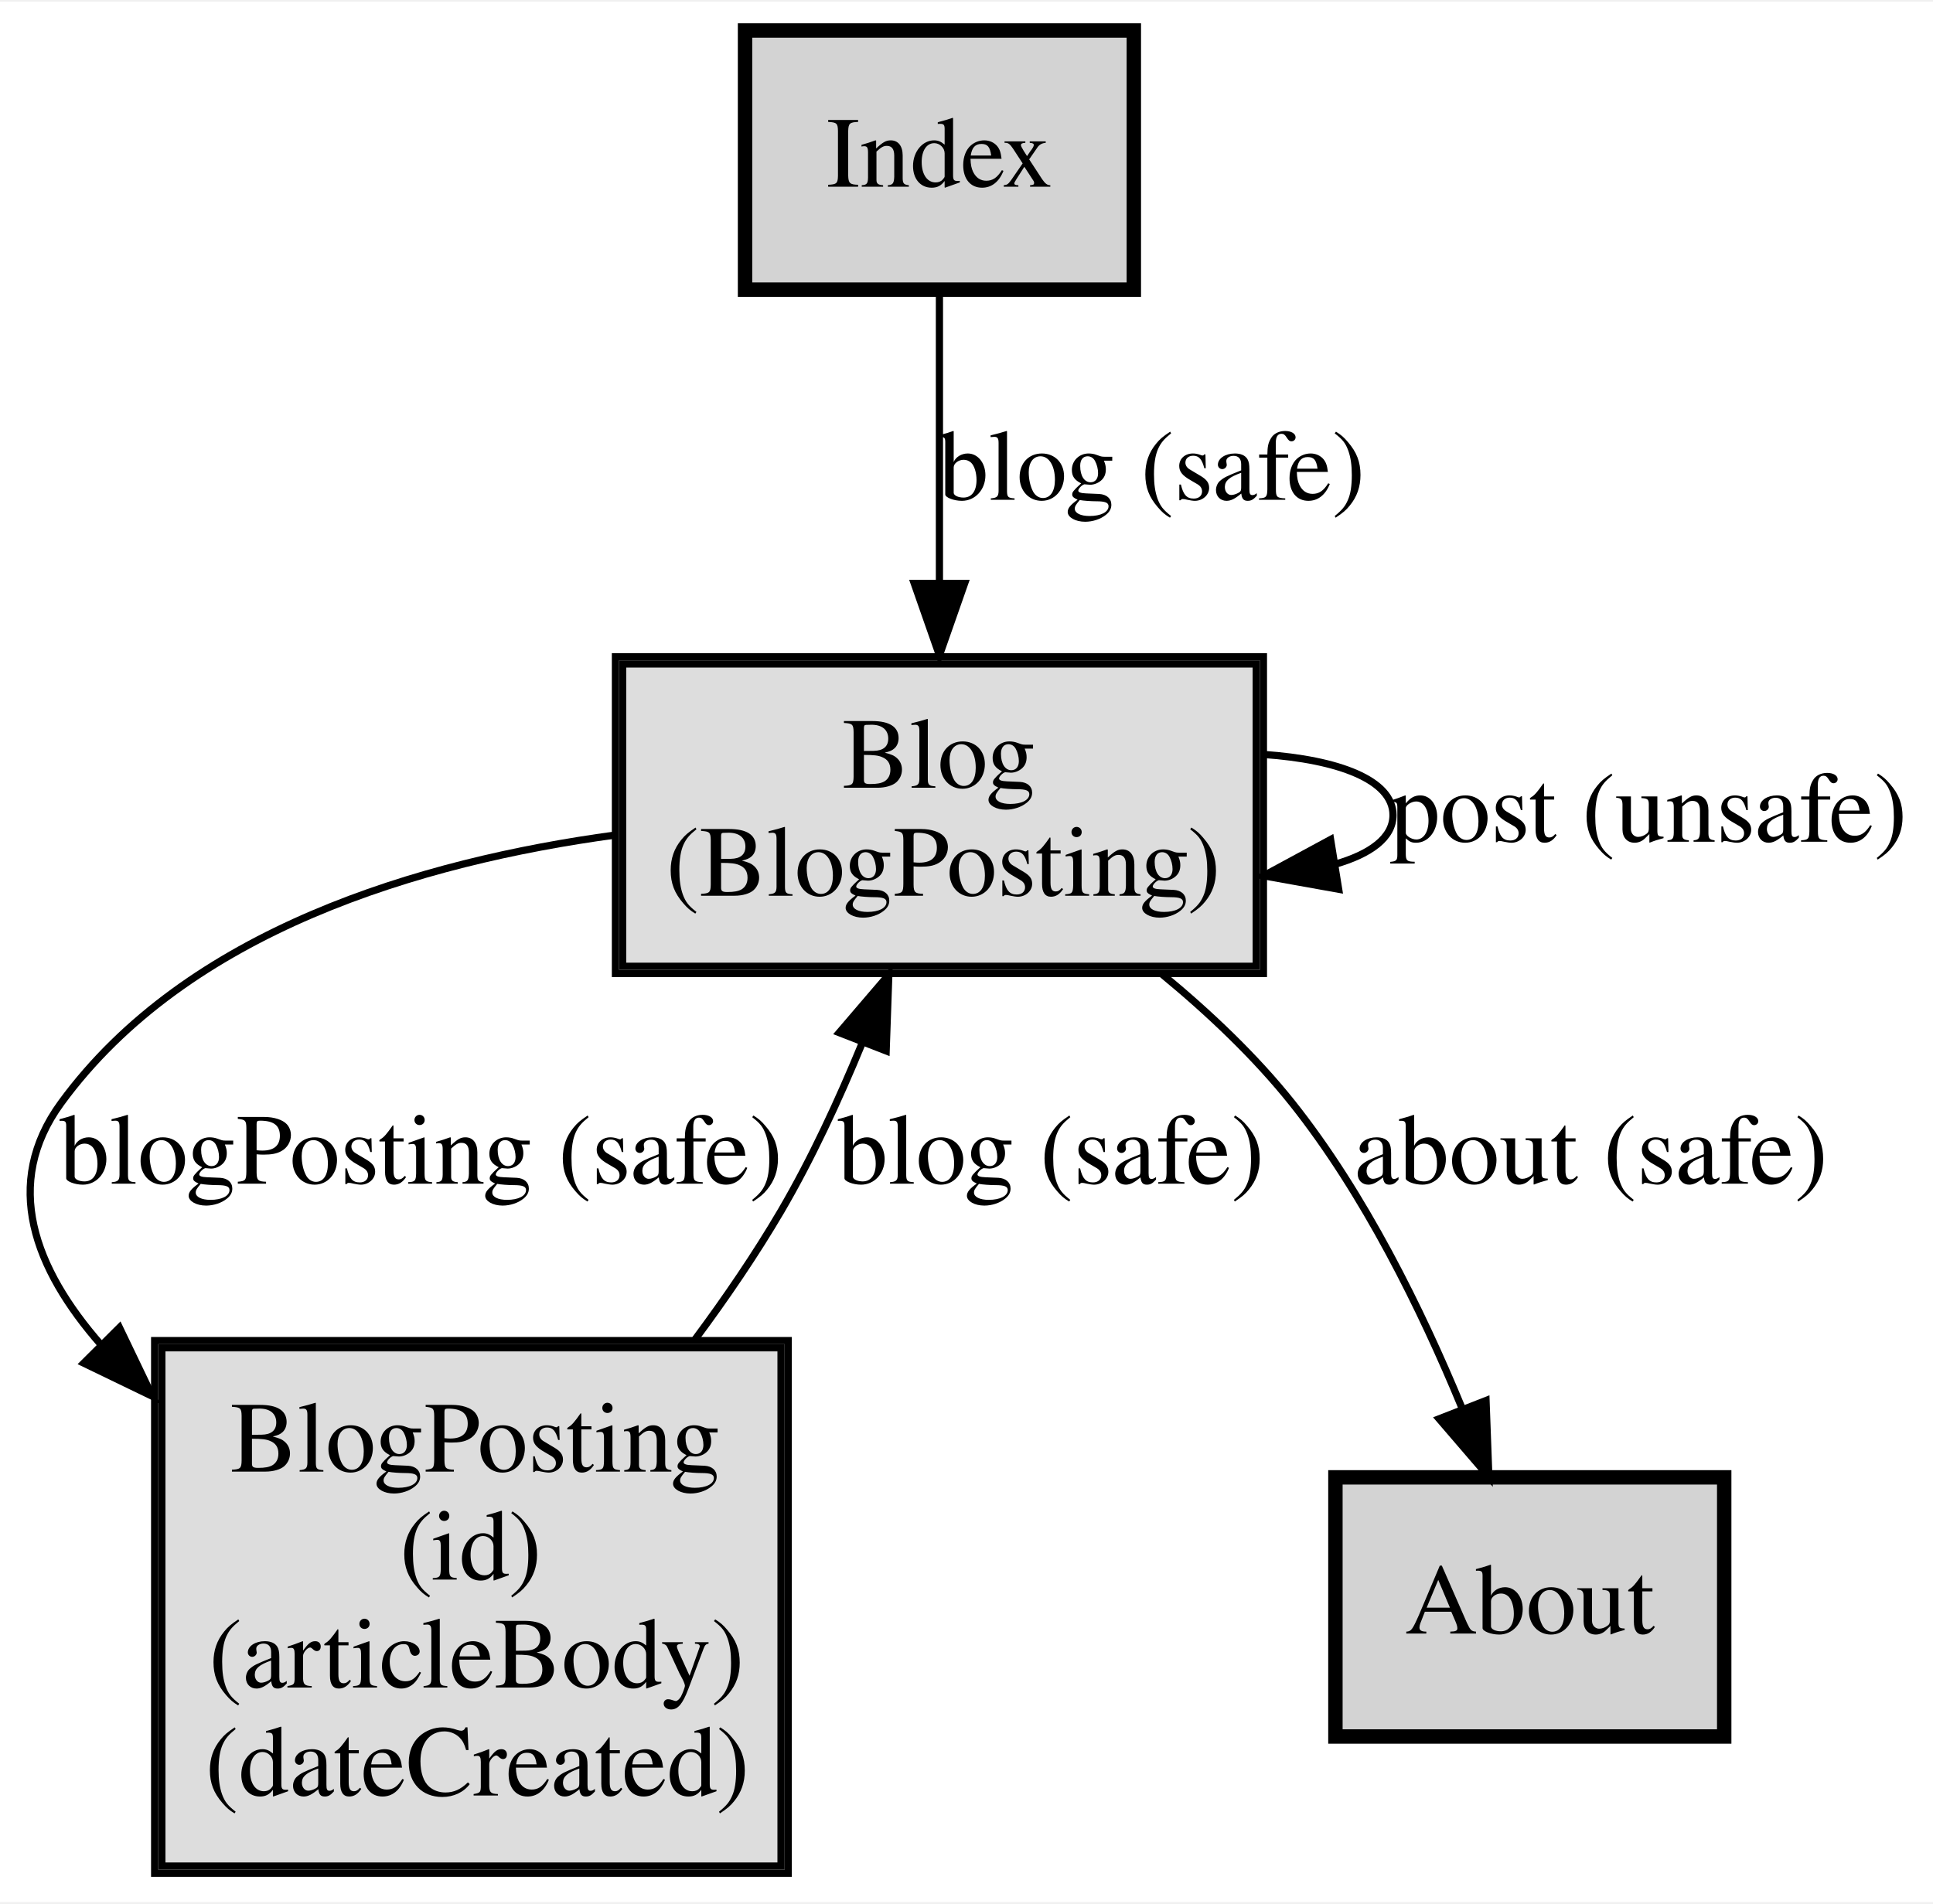
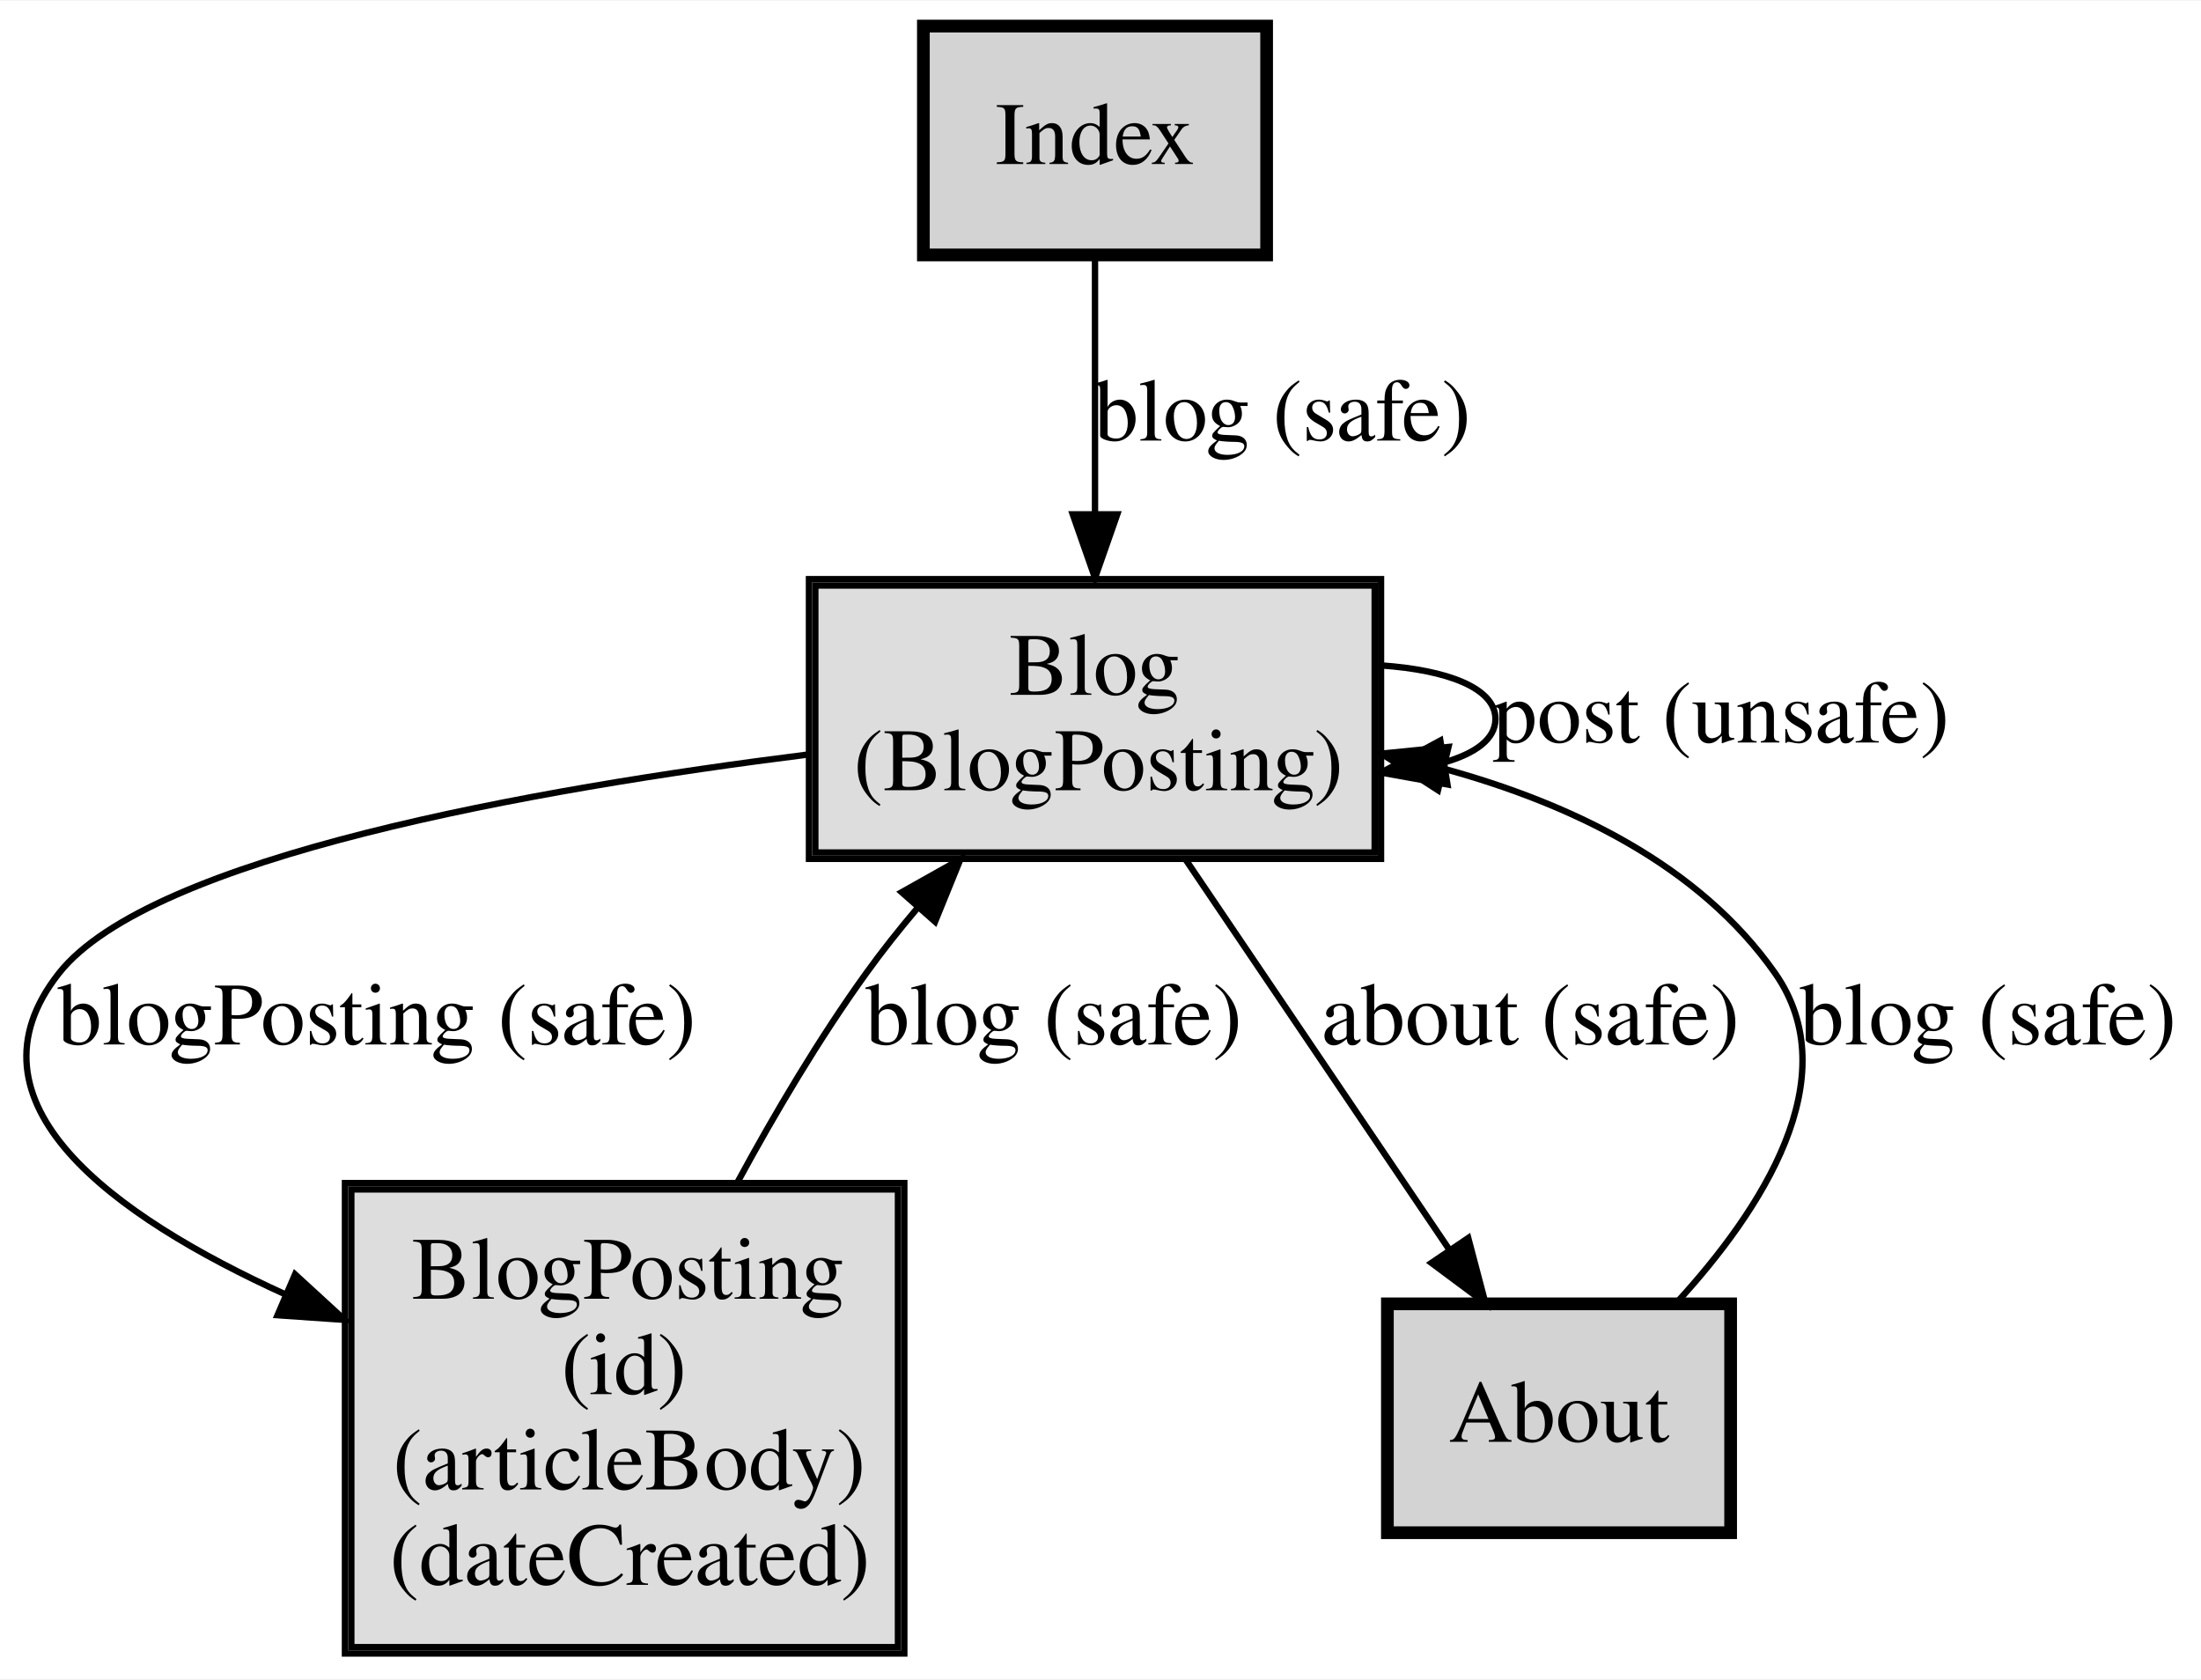
- <svg xmlns="http://www.w3.org/2000/svg" xmlns:xlink="http://www.w3.org/1999/xlink" width="268pt" height="264pt" viewBox="0.00 0.00 268.48 264.00">
+ <svg xmlns="http://www.w3.org/2000/svg" xmlns:xlink="http://www.w3.org/1999/xlink" width="346pt" height="264pt" viewBox="0.00 0.00 346.27 264.00">
  <g id="graph0" class="graph" transform="scale(1 1) rotate(0) translate(4 260)">
-     <polygon fill="white" stroke="transparent" points="-4,4 -4,-260 264.48,-260 264.48,4 -4,4" />
+     <polygon fill="white" stroke="transparent" points="-4,4 -4,-260 342.27,-260 342.27,4 -4,4" />
    <g id="node1" class="node">
      <g id="a_node1">
        <a xlink:href="docs/semantic.Blog.html" xlink:title="&lt;TABLE&gt;">
-           <polygon fill="none" stroke="black" points="171.48,-169 81.48,-169 81.48,-125 171.48,-125 171.48,-169" />
-           <polygon fill="#dddddd" stroke="transparent" points="82.48,-126 82.48,-168 170.48,-168 170.48,-126 82.48,-126" />
-           <polygon fill="none" stroke="black" points="82.48,-126 82.48,-168 170.48,-168 170.48,-126 82.48,-126" />
-           <text text-anchor="start" x="112.98" y="-150.8" font-family="Times,serif" font-size="14.00">Blog</text>
-           <text text-anchor="start" x="88.48" y="-135.8" font-family="Times,serif" font-size="14.00">(BlogPosting)</text>
+           <polygon fill="none" stroke="black" points="213.27,-169 123.27,-169 123.27,-125 213.27,-125 213.27,-169" />
+           <polygon fill="#dddddd" stroke="transparent" points="124.27,-126 124.27,-168 212.27,-168 212.27,-126 124.27,-126" />
+           <polygon fill="none" stroke="black" points="124.27,-126 124.27,-168 212.27,-168 212.27,-126 124.27,-126" />
+           <text text-anchor="start" x="154.77" y="-150.8" font-family="Times,serif" font-size="14.00">Blog</text>
+           <text text-anchor="start" x="130.27" y="-135.8" font-family="Times,serif" font-size="14.00">(BlogPosting)</text>
        </a>
      </g>
    </g>
-     <g id="edge3" class="edge">
-       <g id="a_edge3">
+     <g id="edge4" class="edge">
+       <g id="a_edge4">
        <a xlink:href="docs/unsafe.post.html" xlink:title="post (unsafe)">
-           <path fill="none" stroke="black" d="M171.5,-155.43C181.86,-154.71 189.48,-151.9 189.48,-147 189.48,-143.86 186.35,-141.58 181.38,-140.16" />
-           <polygon fill="black" stroke="black" points="181.93,-136.7 171.5,-138.57 180.81,-143.61 181.93,-136.7" />
+           <path fill="none" stroke="black" d="M213.29,-155.43C223.65,-154.71 231.27,-151.9 231.27,-147 231.27,-143.86 228.14,-141.58 223.17,-140.16" />
+           <polygon fill="black" stroke="black" points="223.72,-136.7 213.29,-138.57 222.6,-143.61 223.72,-136.7" />
        </a>
      </g>
-       <g id="a_edge3-label">
+       <g id="a_edge4-label">
        <a xlink:href="docs/unsafe.post.html" xlink:title="post (unsafe)">
-           <text text-anchor="middle" x="224.98" y="-143.3" font-family="Times,serif" font-size="14.00">post (unsafe)</text>
+           <text text-anchor="middle" x="266.77" y="-143.3" font-family="Times,serif" font-size="14.00">post (unsafe)</text>
        </a>
      </g>
    </g>
    <g id="node2" class="node">
      <g id="a_node2">
        <a xlink:href="docs/semantic.BlogPosting.html" xlink:title="&lt;TABLE&gt;">
-           <polygon fill="none" stroke="black" points="105.48,-74 17.48,-74 17.48,0 105.48,0 105.48,-74" />
-           <polygon fill="#dddddd" stroke="transparent" points="18.48,-1 18.48,-73 104.48,-73 104.48,-1 18.48,-1" />
-           <polygon fill="none" stroke="black" points="18.48,-1 18.48,-73 104.48,-73 104.48,-1 18.48,-1" />
-           <text text-anchor="start" x="27.98" y="-55.8" font-family="Times,serif" font-size="14.00">BlogPosting</text>
-           <text text-anchor="start" x="51.48" y="-40.8" font-family="Times,serif" font-size="14.00">(id)</text>
-           <text text-anchor="start" x="24.98" y="-25.8" font-family="Times,serif" font-size="14.00">(articleBody)</text>
-           <text text-anchor="start" x="24.48" y="-10.8" font-family="Times,serif" font-size="14.00">(dateCreated)</text>
+           <polygon fill="none" stroke="black" points="138.27,-74 50.27,-74 50.27,0 138.27,0 138.27,-74" />
+           <polygon fill="#dddddd" stroke="transparent" points="51.27,-1 51.27,-73 137.27,-73 137.27,-1 51.27,-1" />
+           <polygon fill="none" stroke="black" points="51.27,-1 51.27,-73 137.27,-73 137.27,-1 51.27,-1" />
+           <text text-anchor="start" x="60.77" y="-55.8" font-family="Times,serif" font-size="14.00">BlogPosting</text>
+           <text text-anchor="start" x="84.27" y="-40.8" font-family="Times,serif" font-size="14.00">(id)</text>
+           <text text-anchor="start" x="57.77" y="-25.8" font-family="Times,serif" font-size="14.00">(articleBody)</text>
+           <text text-anchor="start" x="57.27" y="-10.8" font-family="Times,serif" font-size="14.00">(dateCreated)</text>
        </a>
      </g>
    </g>
-     <g id="edge2" class="edge">
-       <g id="a_edge2">
+     <g id="edge3" class="edge">
+       <g id="a_edge3">
        <a xlink:href="docs/safe.blogPosting.html" xlink:title="blogPosting (safe)">
-           <path fill="none" stroke="black" d="M81.43,-144.23C54.41,-140.55 21.98,-130.97 4.48,-107 -3.71,-95.78 0.76,-83.99 10.06,-73.39" />
-           <polygon fill="black" stroke="black" points="12.59,-75.81 17.17,-66.26 7.63,-70.87 12.59,-75.81" />
+           <path fill="none" stroke="black" d="M123.18,-141.42C80.13,-136.01 19.73,-125.33 5.27,-107 -10.78,-86.66 13.63,-68.89 40.92,-56.48" />
+           <polygon fill="black" stroke="black" points="42.42,-59.64 50.23,-52.48 39.66,-53.21 42.42,-59.64" />
        </a>
      </g>
-       <g id="a_edge2-label">
+       <g id="a_edge3-label">
        <a xlink:href="docs/safe.blogPosting.html" xlink:title="blogPosting (safe)">
-           <text text-anchor="middle" x="54.48" y="-95.8" font-family="Times,serif" font-size="14.00">blogPosting (safe)</text>
+           <text text-anchor="middle" x="55.27" y="-95.8" font-family="Times,serif" font-size="14.00">blogPosting (safe)</text>
        </a>
      </g>
    </g>
    <g id="node4" class="node">
      <g id="a_node4">
        <a xlink:href="docs/semantic.About.html" xlink:title="About">
-           <polygon fill="lightgrey" stroke="black" stroke-width="2" points="235.48,-55 181.48,-55 181.48,-19 235.48,-19 235.48,-55" />
-           <text text-anchor="middle" x="208.48" y="-33.3" font-family="Times,serif" font-size="14.00">About</text>
-         </a>
-       </g>
-     </g>
-     <g id="edge4" class="edge">
-       <g id="a_edge4">
-         <a xlink:href="docs/safe.about.html" xlink:title="about (safe)">
-           <path fill="none" stroke="black" d="M157.45,-124.86C163.92,-119.53 170.33,-113.46 175.48,-107 185.49,-94.42 193.42,-78.29 198.99,-64.8" />
-           <polygon fill="black" stroke="black" points="202.4,-65.68 202.79,-55.09 195.88,-63.13 202.4,-65.68" />
-         </a>
-       </g>
-       <g id="a_edge4-label">
-         <a xlink:href="docs/safe.about.html" xlink:title="about (safe)">
-           <text text-anchor="middle" x="216.98" y="-95.8" font-family="Times,serif" font-size="14.00">about (safe)</text>
+           <polygon fill="lightgrey" stroke="black" stroke-width="2" points="268.27,-55 214.27,-55 214.27,-19 268.27,-19 268.27,-55" />
+           <text text-anchor="middle" x="241.27" y="-33.3" font-family="Times,serif" font-size="14.00">About</text>
        </a>
      </g>
    </g>
    <g id="edge5" class="edge">
      <g id="a_edge5">
-         <a xlink:href="docs/safe.blog.html" xlink:title="blog (safe)">
-           <path fill="none" stroke="black" d="M92.55,-74.18C96.84,-79.95 100.96,-86 104.48,-92 108.72,-99.25 112.52,-107.47 115.73,-115.27" />
-           <polygon fill="black" stroke="black" points="112.56,-116.78 119.45,-124.83 119.08,-114.24 112.56,-116.78" />
+         <a xlink:href="docs/safe.about.html" xlink:title="about (safe)">
+           <path fill="none" stroke="black" d="M182.51,-124.92C194.41,-107.33 211.39,-82.19 224.05,-63.47" />
+           <polygon fill="black" stroke="black" points="226.99,-65.36 229.69,-55.12 221.2,-61.44 226.99,-65.36" />
        </a>
      </g>
      <g id="a_edge5-label">
+         <a xlink:href="docs/safe.about.html" xlink:title="about (safe)">
+           <text text-anchor="middle" x="236.77" y="-95.8" font-family="Times,serif" font-size="14.00">about (safe)</text>
+         </a>
+       </g>
+     </g>
+     <g id="edge6" class="edge">
+       <g id="a_edge6">
        <a xlink:href="docs/safe.blog.html" xlink:title="blog (safe)">
-           <text text-anchor="middle" x="141.98" y="-95.8" font-family="Times,serif" font-size="14.00">blog (safe)</text>
+           <path fill="none" stroke="black" d="M112.01,-74.1C117.93,-85.01 124.91,-96.79 132.27,-107 134.75,-110.45 137.51,-113.92 140.36,-117.29" />
+           <polygon fill="black" stroke="black" points="137.86,-119.75 147.1,-124.94 143.11,-115.12 137.86,-119.75" />
+         </a>
+       </g>
+       <g id="a_edge6-label">
+         <a xlink:href="docs/safe.blog.html" xlink:title="blog (safe)">
+           <text text-anchor="middle" x="161.77" y="-95.8" font-family="Times,serif" font-size="14.00">blog (safe)</text>
        </a>
      </g>
    </g>
    <g id="node3" class="node">
      <g id="a_node3">
        <a xlink:href="docs/semantic.Index.html" xlink:title="Index">
-           <polygon fill="lightgrey" stroke="black" stroke-width="2" points="153.48,-256 99.48,-256 99.48,-220 153.48,-220 153.48,-256" />
-           <text text-anchor="middle" x="126.48" y="-234.3" font-family="Times,serif" font-size="14.00">Index</text>
+           <polygon fill="lightgrey" stroke="black" stroke-width="2" points="195.27,-256 141.27,-256 141.27,-220 195.27,-220 195.27,-256" />
+           <text text-anchor="middle" x="168.27" y="-234.3" font-family="Times,serif" font-size="14.00">Index</text>
        </a>
      </g>
    </g>
    <g id="edge1" class="edge">
      <g id="a_edge1">
        <a xlink:href="docs/safe.blog.html" xlink:title="blog (safe)">
-           <path fill="none" stroke="black" d="M126.48,-219.84C126.48,-208.44 126.48,-193.13 126.48,-179.58" />
-           <polygon fill="black" stroke="black" points="129.98,-179.19 126.48,-169.19 122.98,-179.19 129.98,-179.19" />
+           <path fill="none" stroke="black" d="M168.27,-219.84C168.27,-208.44 168.27,-193.13 168.27,-179.58" />
+           <polygon fill="black" stroke="black" points="171.77,-179.19 168.27,-169.19 164.77,-179.19 171.77,-179.19" />
        </a>
      </g>
      <g id="a_edge1-label">
        <a xlink:href="docs/safe.blog.html" xlink:title="blog (safe)">
-           <text text-anchor="middle" x="155.98" y="-190.8" font-family="Times,serif" font-size="14.00">blog (safe)</text>
+           <text text-anchor="middle" x="197.77" y="-190.8" font-family="Times,serif" font-size="14.00">blog (safe)</text>
+         </a>
+       </g>
+     </g>
+     <g id="edge2" class="edge">
+       <g id="a_edge2">
+         <a xlink:href="docs/safe.blog.html" xlink:title="blog (safe)">
+           <path fill="none" stroke="black" d="M259.83,-55.25C273.1,-69.72 286.75,-90.59 275.27,-107 263.29,-124.11 242.97,-133.74 223.24,-139.15" />
+           <polygon fill="black" stroke="black" points="222.23,-135.8 213.33,-141.55 223.88,-142.6 222.23,-135.8" />
+         </a>
+       </g>
+       <g id="a_edge2-label">
+         <a xlink:href="docs/safe.blog.html" xlink:title="blog (safe)">
+           <text text-anchor="middle" x="308.77" y="-95.8" font-family="Times,serif" font-size="14.00">blog (safe)</text>
        </a>
      </g>
    </g>
  </g>
</svg>
